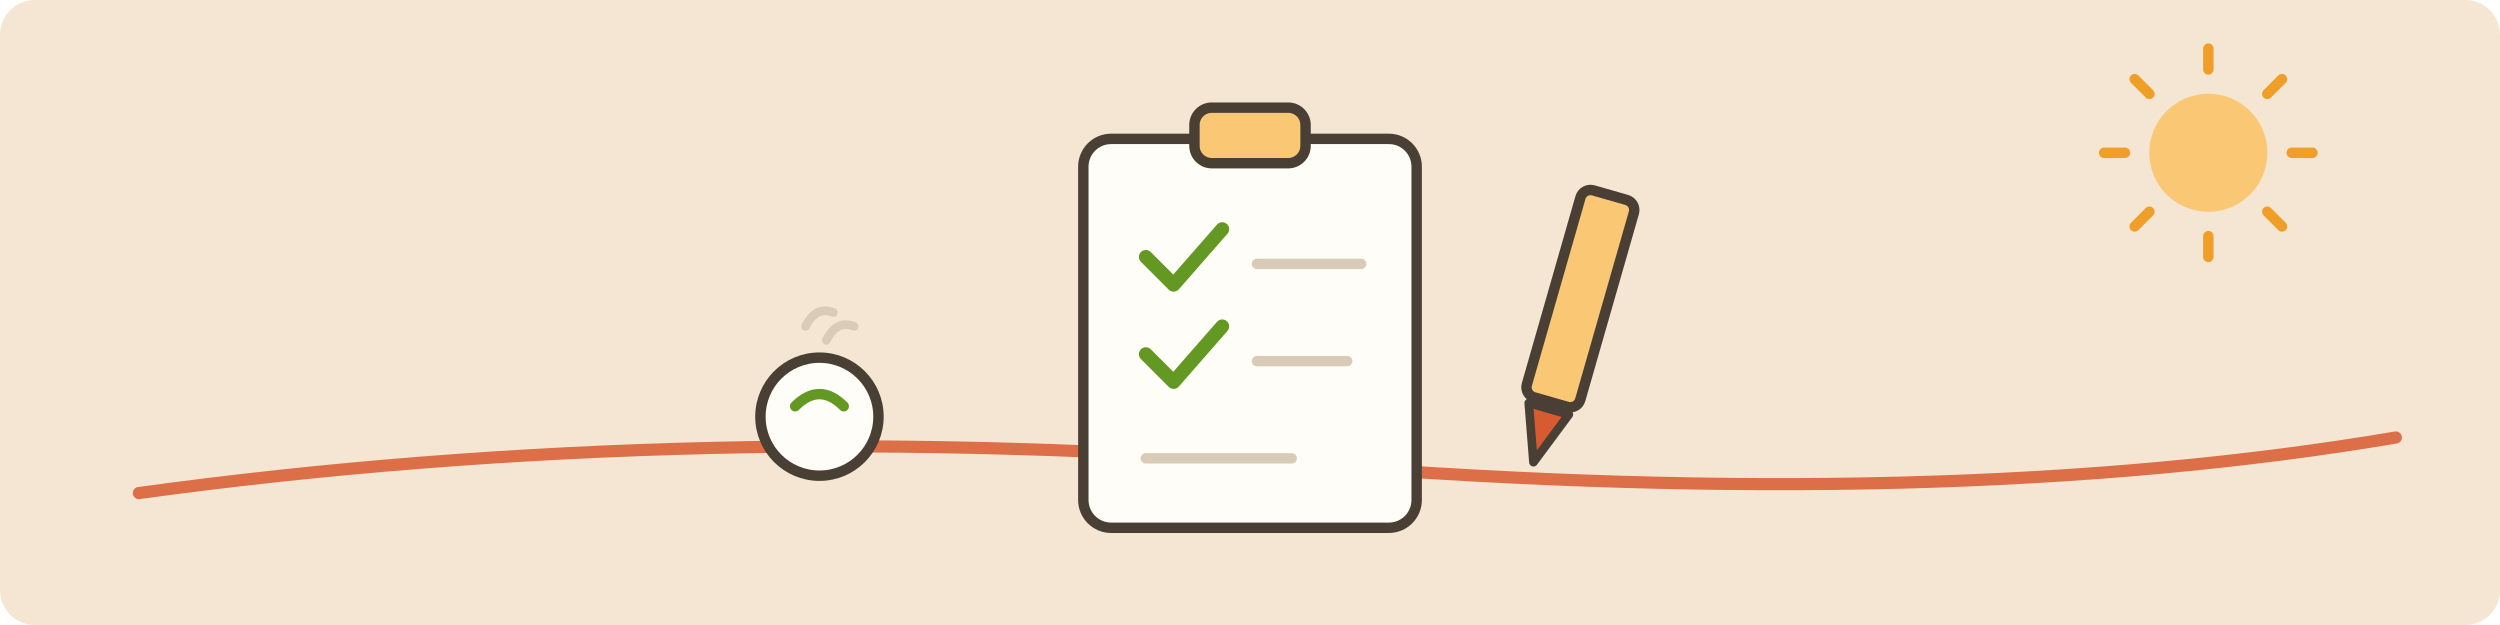
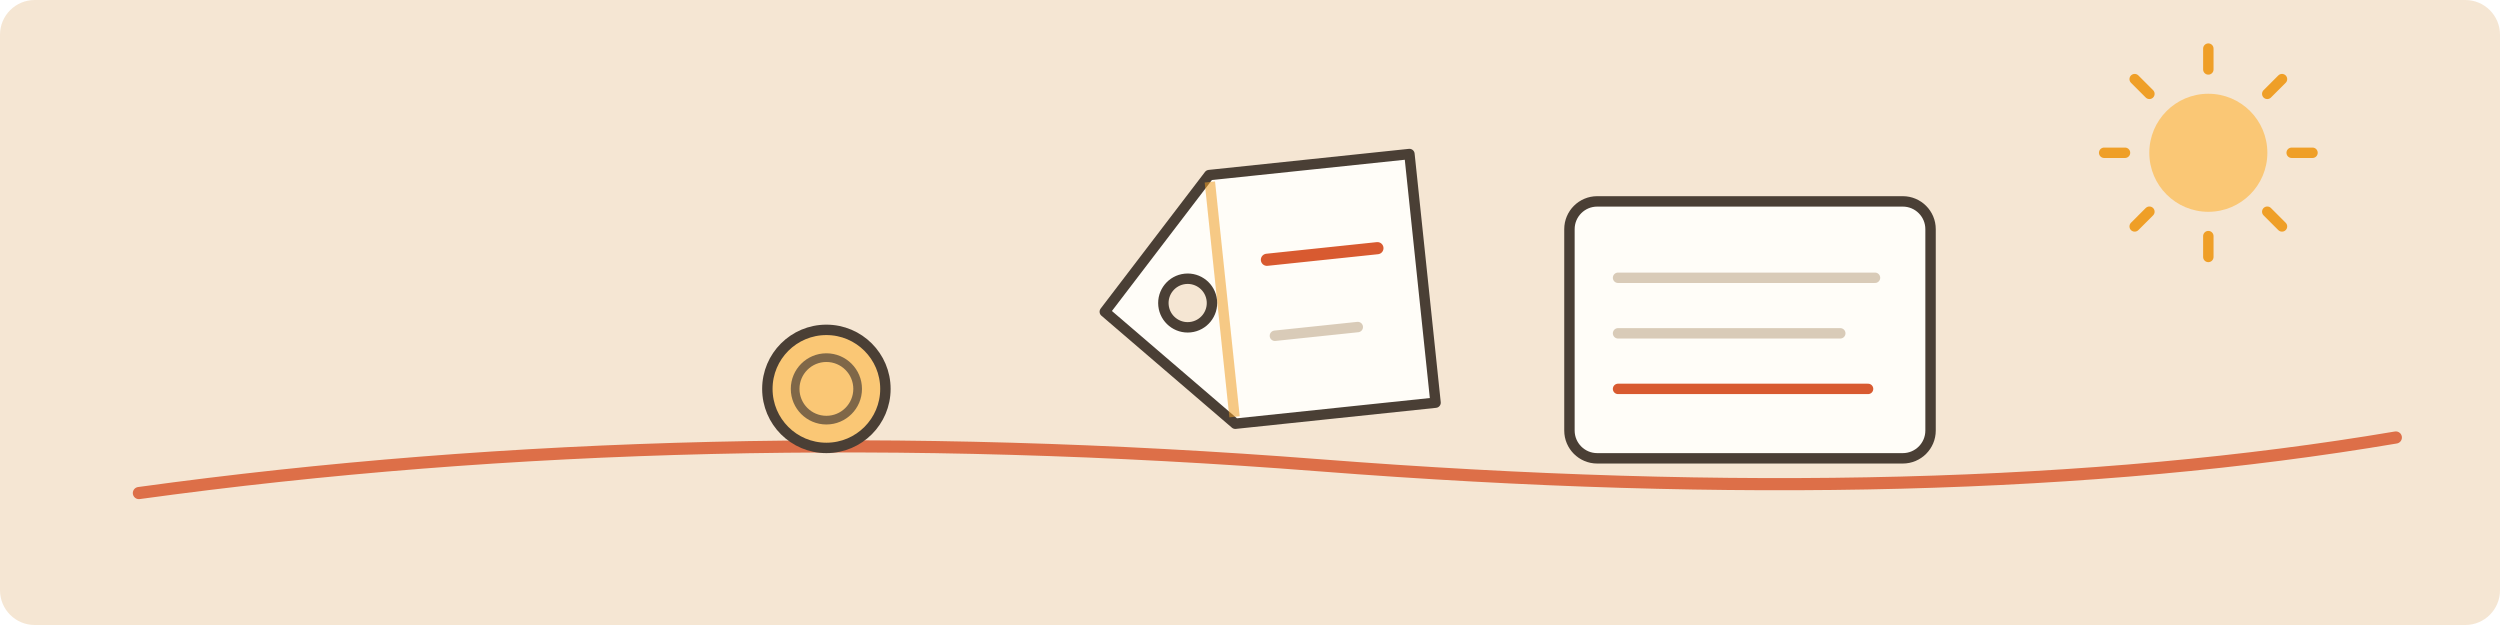
<svg xmlns="http://www.w3.org/2000/svg" width="720" height="180" viewBox="0 0 720 180" role="img" aria-hidden="true">
  <style>
.ec-bg{fill:#F5E6D3}
.ec-paper{fill:#FFFDF8}
.ec-ln{stroke:#4A3F35}
.ec-rule{stroke:#D9CBB8}
.ec-ink{fill:#4A3F35}
@media (prefers-color-scheme: dark){
.ec-bg{fill:#33251B}
.ec-paper{fill:#241D15}
.ec-ln{stroke:#EFE7DA}
.ec-rule{stroke:#5C5044}
.ec-ink{fill:#EFE7DA}
}
</style>
  <rect width="720" height="180" rx="10" class="ec-bg" />
  <g transform="translate(636,44)">
    <circle cx="0" cy="0" r="17" fill="#FAC775" />
    <line x1="0" y1="-24" x2="0" y2="-30" stroke="#EF9F27" stroke-width="3" stroke-linecap="round" transform="rotate(0)" />
    <line x1="0" y1="-24" x2="0" y2="-30" stroke="#EF9F27" stroke-width="3" stroke-linecap="round" transform="rotate(45)" />
    <line x1="0" y1="-24" x2="0" y2="-30" stroke="#EF9F27" stroke-width="3" stroke-linecap="round" transform="rotate(90)" />
    <line x1="0" y1="-24" x2="0" y2="-30" stroke="#EF9F27" stroke-width="3" stroke-linecap="round" transform="rotate(135)" />
    <line x1="0" y1="-24" x2="0" y2="-30" stroke="#EF9F27" stroke-width="3" stroke-linecap="round" transform="rotate(180)" />
    <line x1="0" y1="-24" x2="0" y2="-30" stroke="#EF9F27" stroke-width="3" stroke-linecap="round" transform="rotate(225)" />
    <line x1="0" y1="-24" x2="0" y2="-30" stroke="#EF9F27" stroke-width="3" stroke-linecap="round" transform="rotate(270)" />
    <line x1="0" y1="-24" x2="0" y2="-30" stroke="#EF9F27" stroke-width="3" stroke-linecap="round" transform="rotate(315)" />
  </g>
  <path d="M40 142 Q200 120 380 134 T690 126" fill="none" stroke="#D85A30" stroke-width="3.5" stroke-linecap="round" opacity="0.85" />
-   <g transform="translate(312,40)">
-     <rect width="96" height="112" rx="8" class="ec-paper ec-ln" stroke-width="3" />
-     <rect x="32" y="-9" width="32" height="16" rx="5" fill="#FAC775" class="ec-ln" stroke-width="3" />
-     <path d="M18 34 l8 8 14 -16" fill="none" stroke="#639922" stroke-width="4" stroke-linecap="round" stroke-linejoin="round" />
-     <line x1="50" y1="36" x2="80" y2="36" class="ec-rule" stroke-width="3" stroke-linecap="round" />
-     <path d="M18 62 l8 8 14 -16" fill="none" stroke="#639922" stroke-width="4" stroke-linecap="round" stroke-linejoin="round" />
-     <line x1="50" y1="64" x2="76" y2="64" class="ec-rule" stroke-width="3" stroke-linecap="round" />
-     <line x1="18" y1="92" x2="60" y2="92" class="ec-rule" stroke-width="3" stroke-linecap="round" />
+   <g transform="translate(314,50) rotate(-6)">
+     <path d="M0 40 L34 4 H92 V76 H34 Z" class="ec-paper ec-ln" stroke-width="3" stroke-linejoin="round" />
+     <line x1="34" y1="6" x2="34" y2="74" stroke="#EF9F27" stroke-width="3" opacity="0.55" />
+     <circle cx="24" cy="40" r="7" class="ec-bg ec-ln" stroke-width="3" />
+     <line x1="48" y1="30" x2="80" y2="30" stroke="#D85A30" stroke-width="3.5" stroke-linecap="round" />
+     <line x1="48" y1="52" x2="72" y2="52" class="ec-rule" stroke-width="3" stroke-linecap="round" />
  </g>
-   <g transform="translate(456,54) rotate(16)">
-     <rect width="16" height="62" rx="3" fill="#FAC775" class="ec-ln" stroke-width="3" />
-     <path d="M2 64 L8 80 L14 64 Z" fill="#D85A30" class="ec-ln" stroke-width="2.5" stroke-linejoin="round" />
+   <g transform="translate(238,112)">
+     <circle r="17" fill="#FAC775" class="ec-ln" stroke-width="3" />
+     <circle r="9" fill="none" class="ec-ln" stroke-width="2.5" opacity="0.7" />
  </g>
-   <g transform="translate(236,120)">
-     <circle cx="0" cy="0" r="17" class="ec-paper ec-ln" stroke-width="3" />
-     <path d="M-7 -3 Q0 -10 7 -3" fill="none" stroke="#639922" stroke-width="3" stroke-linecap="round" />
-     <path d="M-4 -26 Q-1 -32 4 -30 M2 -22 Q5 -28 10 -26" fill="none" class="ec-rule" stroke-width="2.5" stroke-linecap="round" />
+   <g transform="translate(452,58)">
+     <rect width="104" height="74" rx="8" class="ec-paper ec-ln" stroke-width="3" />
+     <line x1="14" y1="22" x2="88" y2="22" class="ec-rule" stroke-width="3" stroke-linecap="round" />
+     <line x1="14" y1="38" x2="78" y2="38" class="ec-rule" stroke-width="3" stroke-linecap="round" />
+     <line x1="14" y1="54" x2="86" y2="54" stroke="#D85A30" stroke-width="3" stroke-linecap="round" />
  </g>
</svg>
